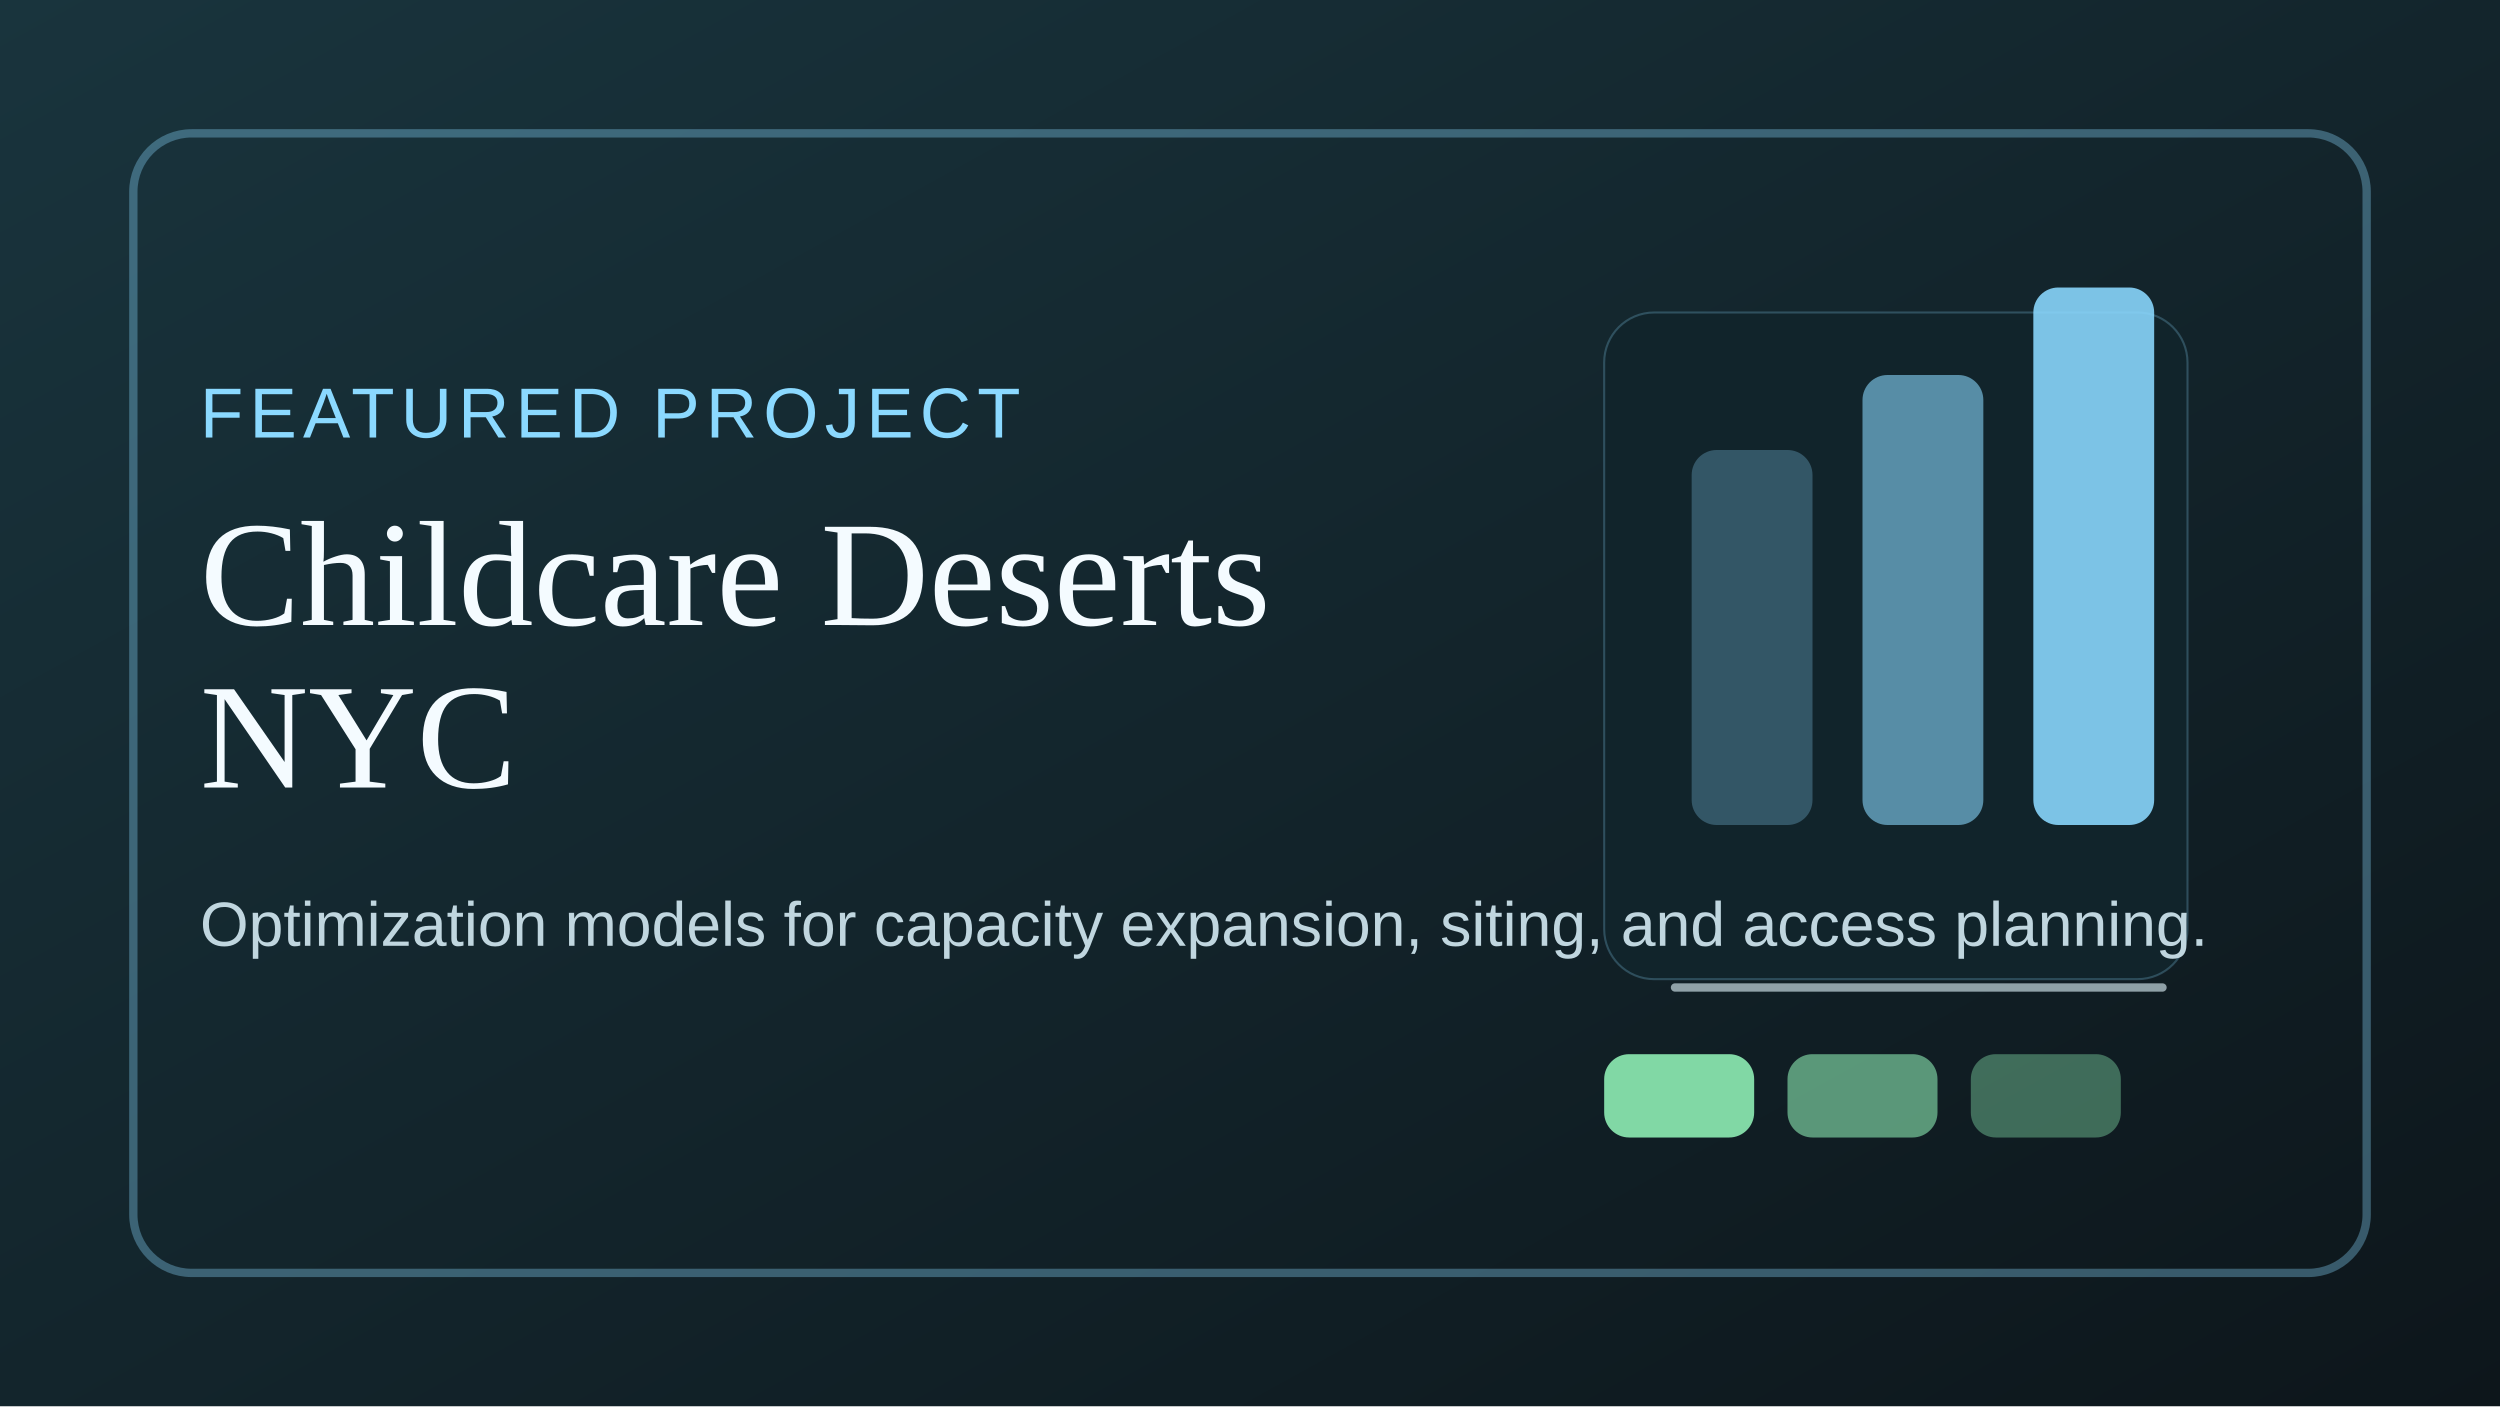
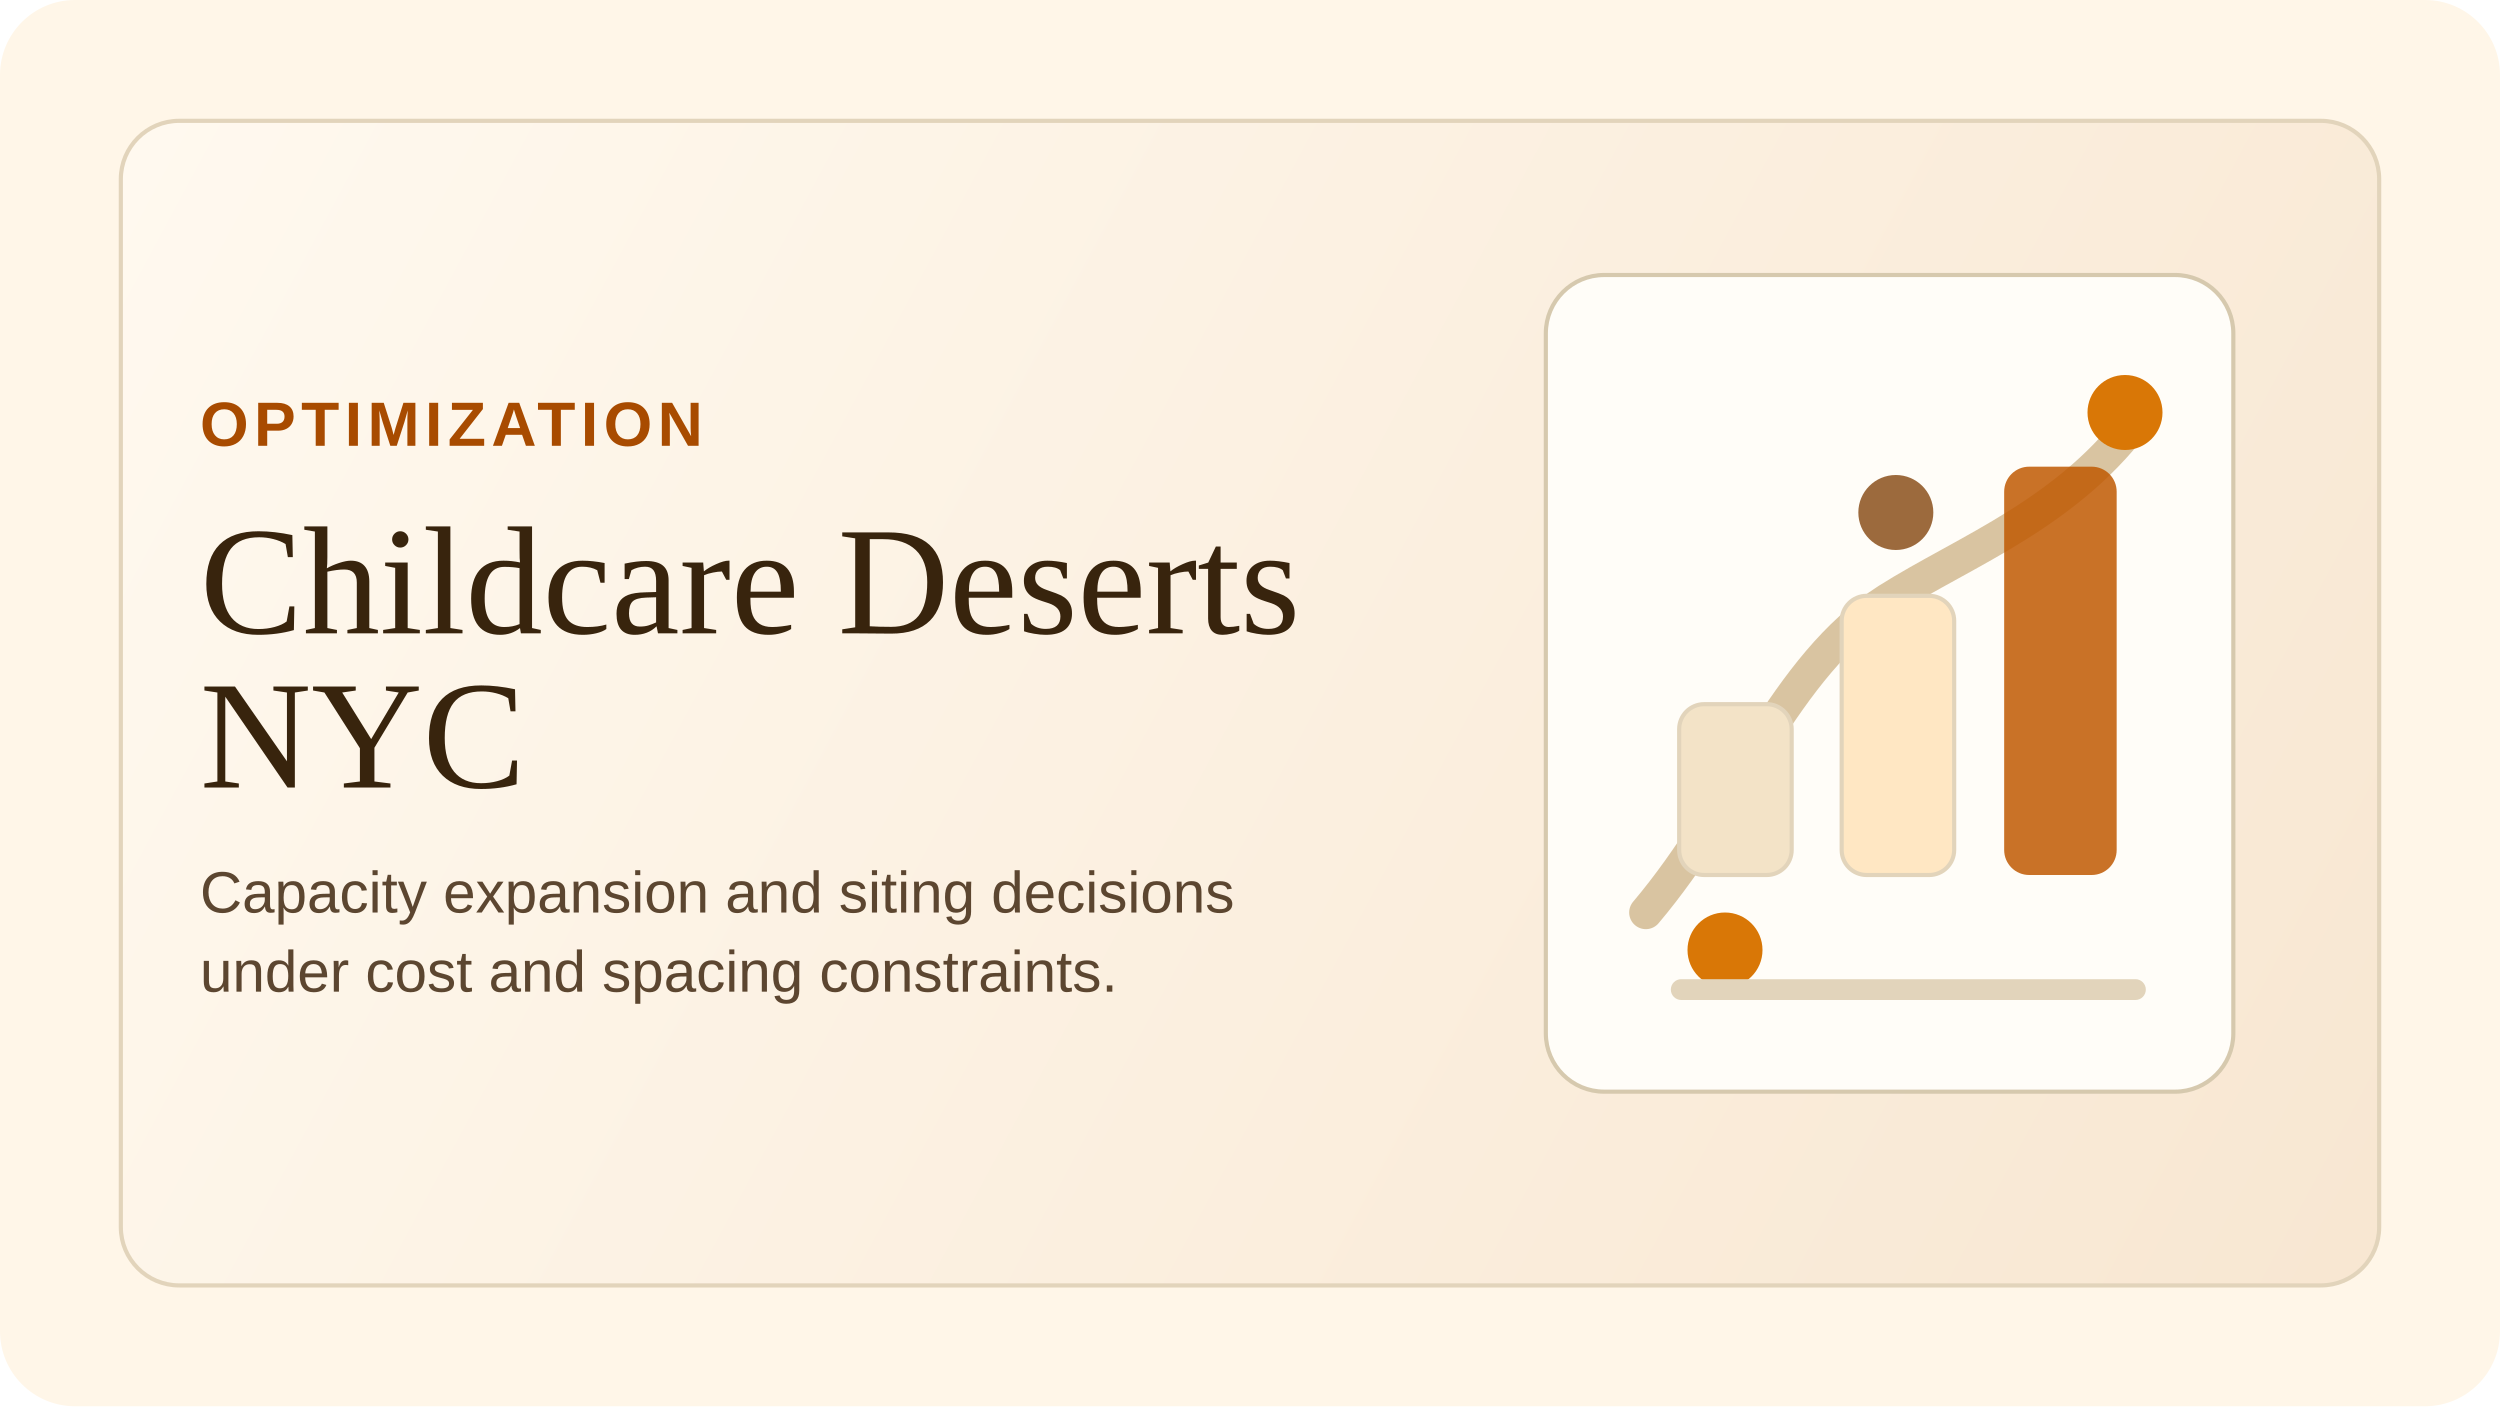
<svg xmlns="http://www.w3.org/2000/svg" width="1200" height="675" viewBox="0 0 1200 675" role="img" aria-labelledby="title desc">
  <defs>
-     <linearGradient id="bg" x1="0" y1="0" x2="1" y2="1">
-       <stop offset="0%" stop-color="#19343d" />
-       <stop offset="100%" stop-color="#0d161b" />
+     <linearGradient id="bg" x1="70" y1="56" x2="1120" y2="620" gradientUnits="userSpaceOnUse">
+       <stop stop-color="#FFF9EF" />
+       <stop offset="1" stop-color="#F8E7D2" />
    </linearGradient>
  </defs>
-   <rect width="1200" height="675" fill="url(#bg)" />
-   <rect x="64" y="64" width="1072" height="547" rx="28" fill="none" stroke="#8bd9ff" stroke-opacity="0.34" stroke-width="4" />
-   <rect x="770" y="150" width="280" height="320" rx="24" fill="#11242b" stroke="#8bd9ff" stroke-opacity="0.24" />
-   <rect x="812" y="216" width="58" height="180" rx="12" fill="#8bd9ff" fill-opacity="0.28" />
-   <rect x="894" y="180" width="58" height="216" rx="12" fill="#8bd9ff" fill-opacity="0.58" />
-   <rect x="976" y="138" width="58" height="258" rx="12" fill="#8bd9ff" fill-opacity="0.88" />
-   <path d="M 804 474 H 1038" stroke="#e5f8ff" stroke-opacity="0.6" stroke-width="4" stroke-linecap="round" />
-   <rect x="770" y="506" width="72" height="40" rx="12" fill="#90f0b7" fill-opacity="0.88" />
-   <rect x="858" y="506" width="72" height="40" rx="12" fill="#90f0b7" fill-opacity="0.58" />
-   <rect x="946" y="506" width="72" height="40" rx="12" fill="#90f0b7" fill-opacity="0.38" />
-   <text x="96" y="210" fill="#8bd9ff" font-family="Space Grotesk, Arial, sans-serif" font-size="34" letter-spacing="3">FEATURED PROJECT</text>
-   <text x="96" y="300" fill="#f4fbff" font-family="Source Serif 4, Georgia, serif" font-size="72">Childcare Deserts</text>
-   <text x="96" y="378" fill="#f4fbff" font-family="Source Serif 4, Georgia, serif" font-size="72">NYC</text>
-   <text x="96" y="454" fill="#c0d6df" font-family="Space Grotesk, Arial, sans-serif" font-size="30">Optimization models for capacity expansion, siting, and access planning.</text>
+   <rect width="1200" height="675" rx="36" fill="#FFF6E8" />
+   <rect x="58" y="58" width="1084" height="559" rx="28" fill="url(#bg)" stroke="#E2D4BB" stroke-width="2" />
+   <text x="96" y="214" fill="#A84B00" font-family="Space Grotesk, Arial, sans-serif" font-size="30" font-weight="700" letter-spacing="2.6">OPTIMIZATION</text>
+   <text x="96" y="304" fill="#38240D" font-family="Source Serif 4, Georgia, serif" font-size="74">Childcare Deserts</text>
+   <text x="96" y="378" fill="#38240D" font-family="Source Serif 4, Georgia, serif" font-size="74">NYC</text>
+   <text x="96" y="438" fill="#5C4630" font-family="Space Grotesk, Arial, sans-serif" font-size="28">Capacity expansion and siting decisions</text>
+   <text x="96" y="476" fill="#5C4630" font-family="Space Grotesk, Arial, sans-serif" font-size="28">under cost and spacing constraints.</text>
+   <rect x="742" y="132" width="330" height="392" rx="28" fill="#FFFDF8" stroke="#D6C9AE" stroke-width="2" />
+   <path d="M790 438 C834 386 856 320 906 288 C944 264 994 246 1028 198" fill="none" stroke="#D9C4A1" stroke-width="16" stroke-linecap="round" />
+   <rect x="806" y="338" width="54" height="82" rx="12" fill="#F3E3C7" stroke="#E2D4BB" stroke-width="2" />
+   <rect x="884" y="286" width="54" height="134" rx="12" fill="#FFE7C3" stroke="#E2D4BB" stroke-width="2" />
+   <rect x="962" y="224" width="54" height="196" rx="12" fill="#C05800" fill-opacity="0.84" />
+   <circle cx="828" cy="456" r="18" fill="#D97706" />
+   <circle cx="910" cy="246" r="18" fill="#9C6A3D" />
+   <circle cx="1020" cy="198" r="18" fill="#D97706" />
+   <rect x="802" y="470" width="228" height="10" rx="5" fill="#E2D4BB" />
</svg>
